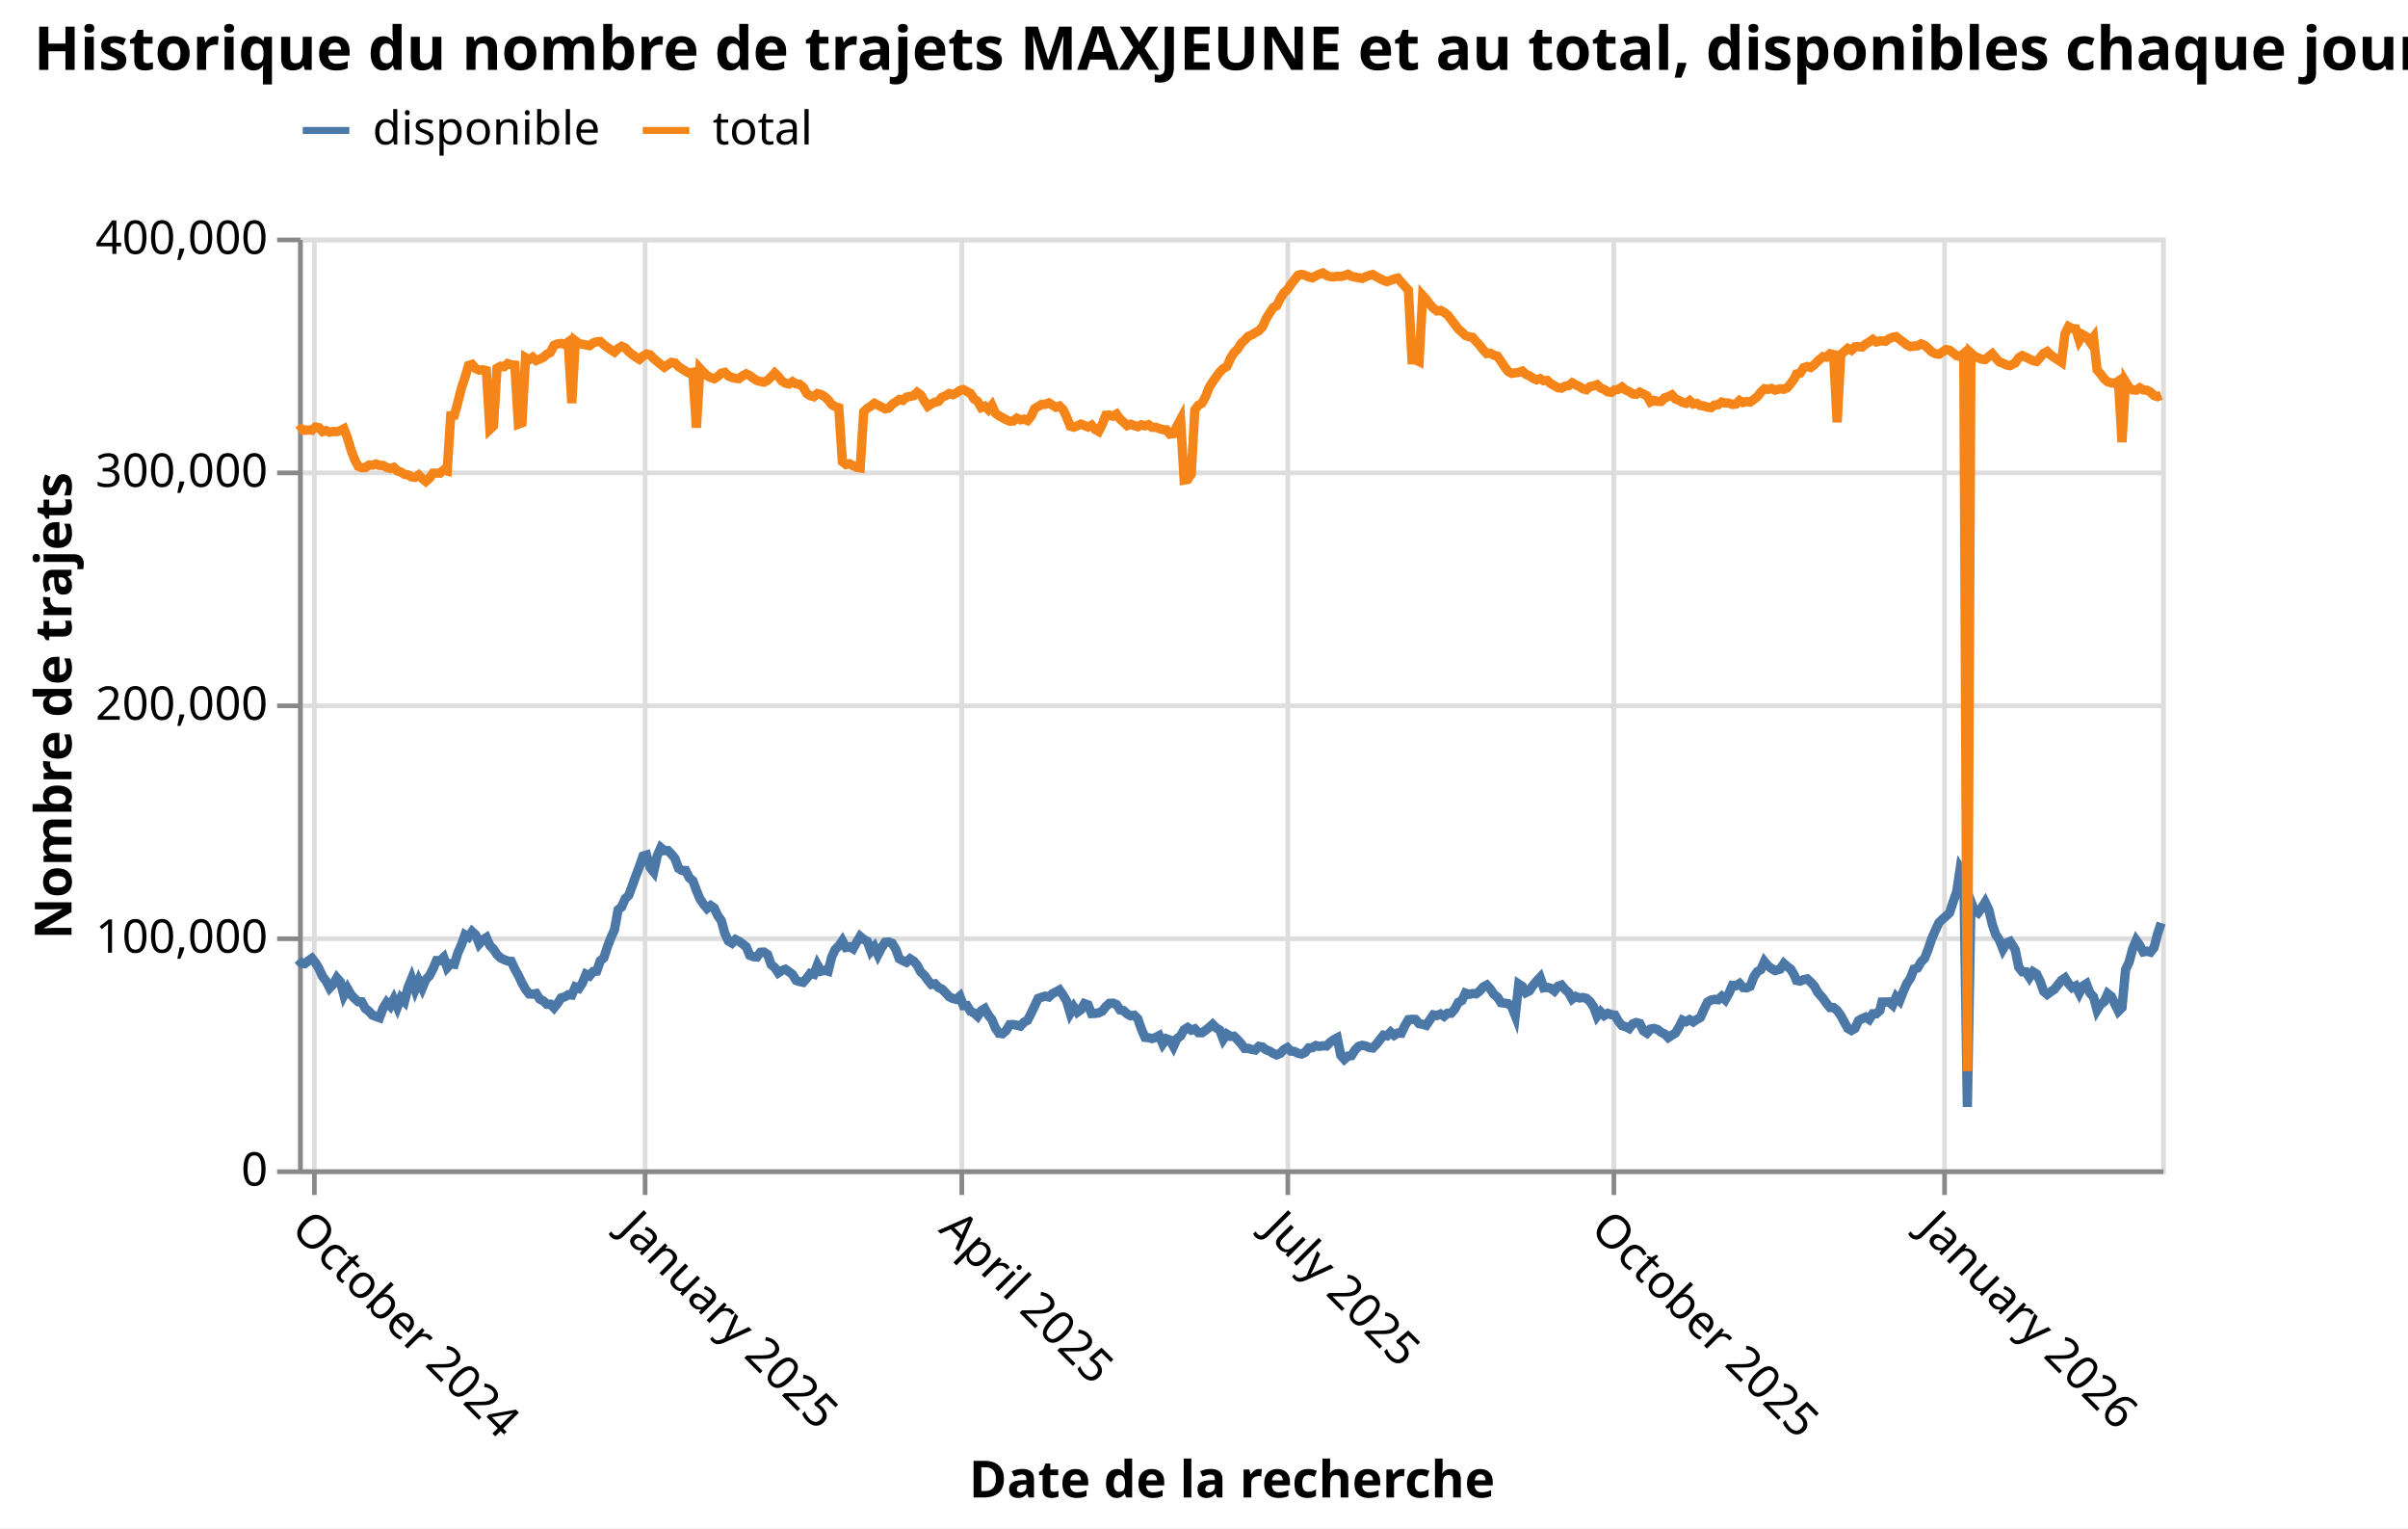
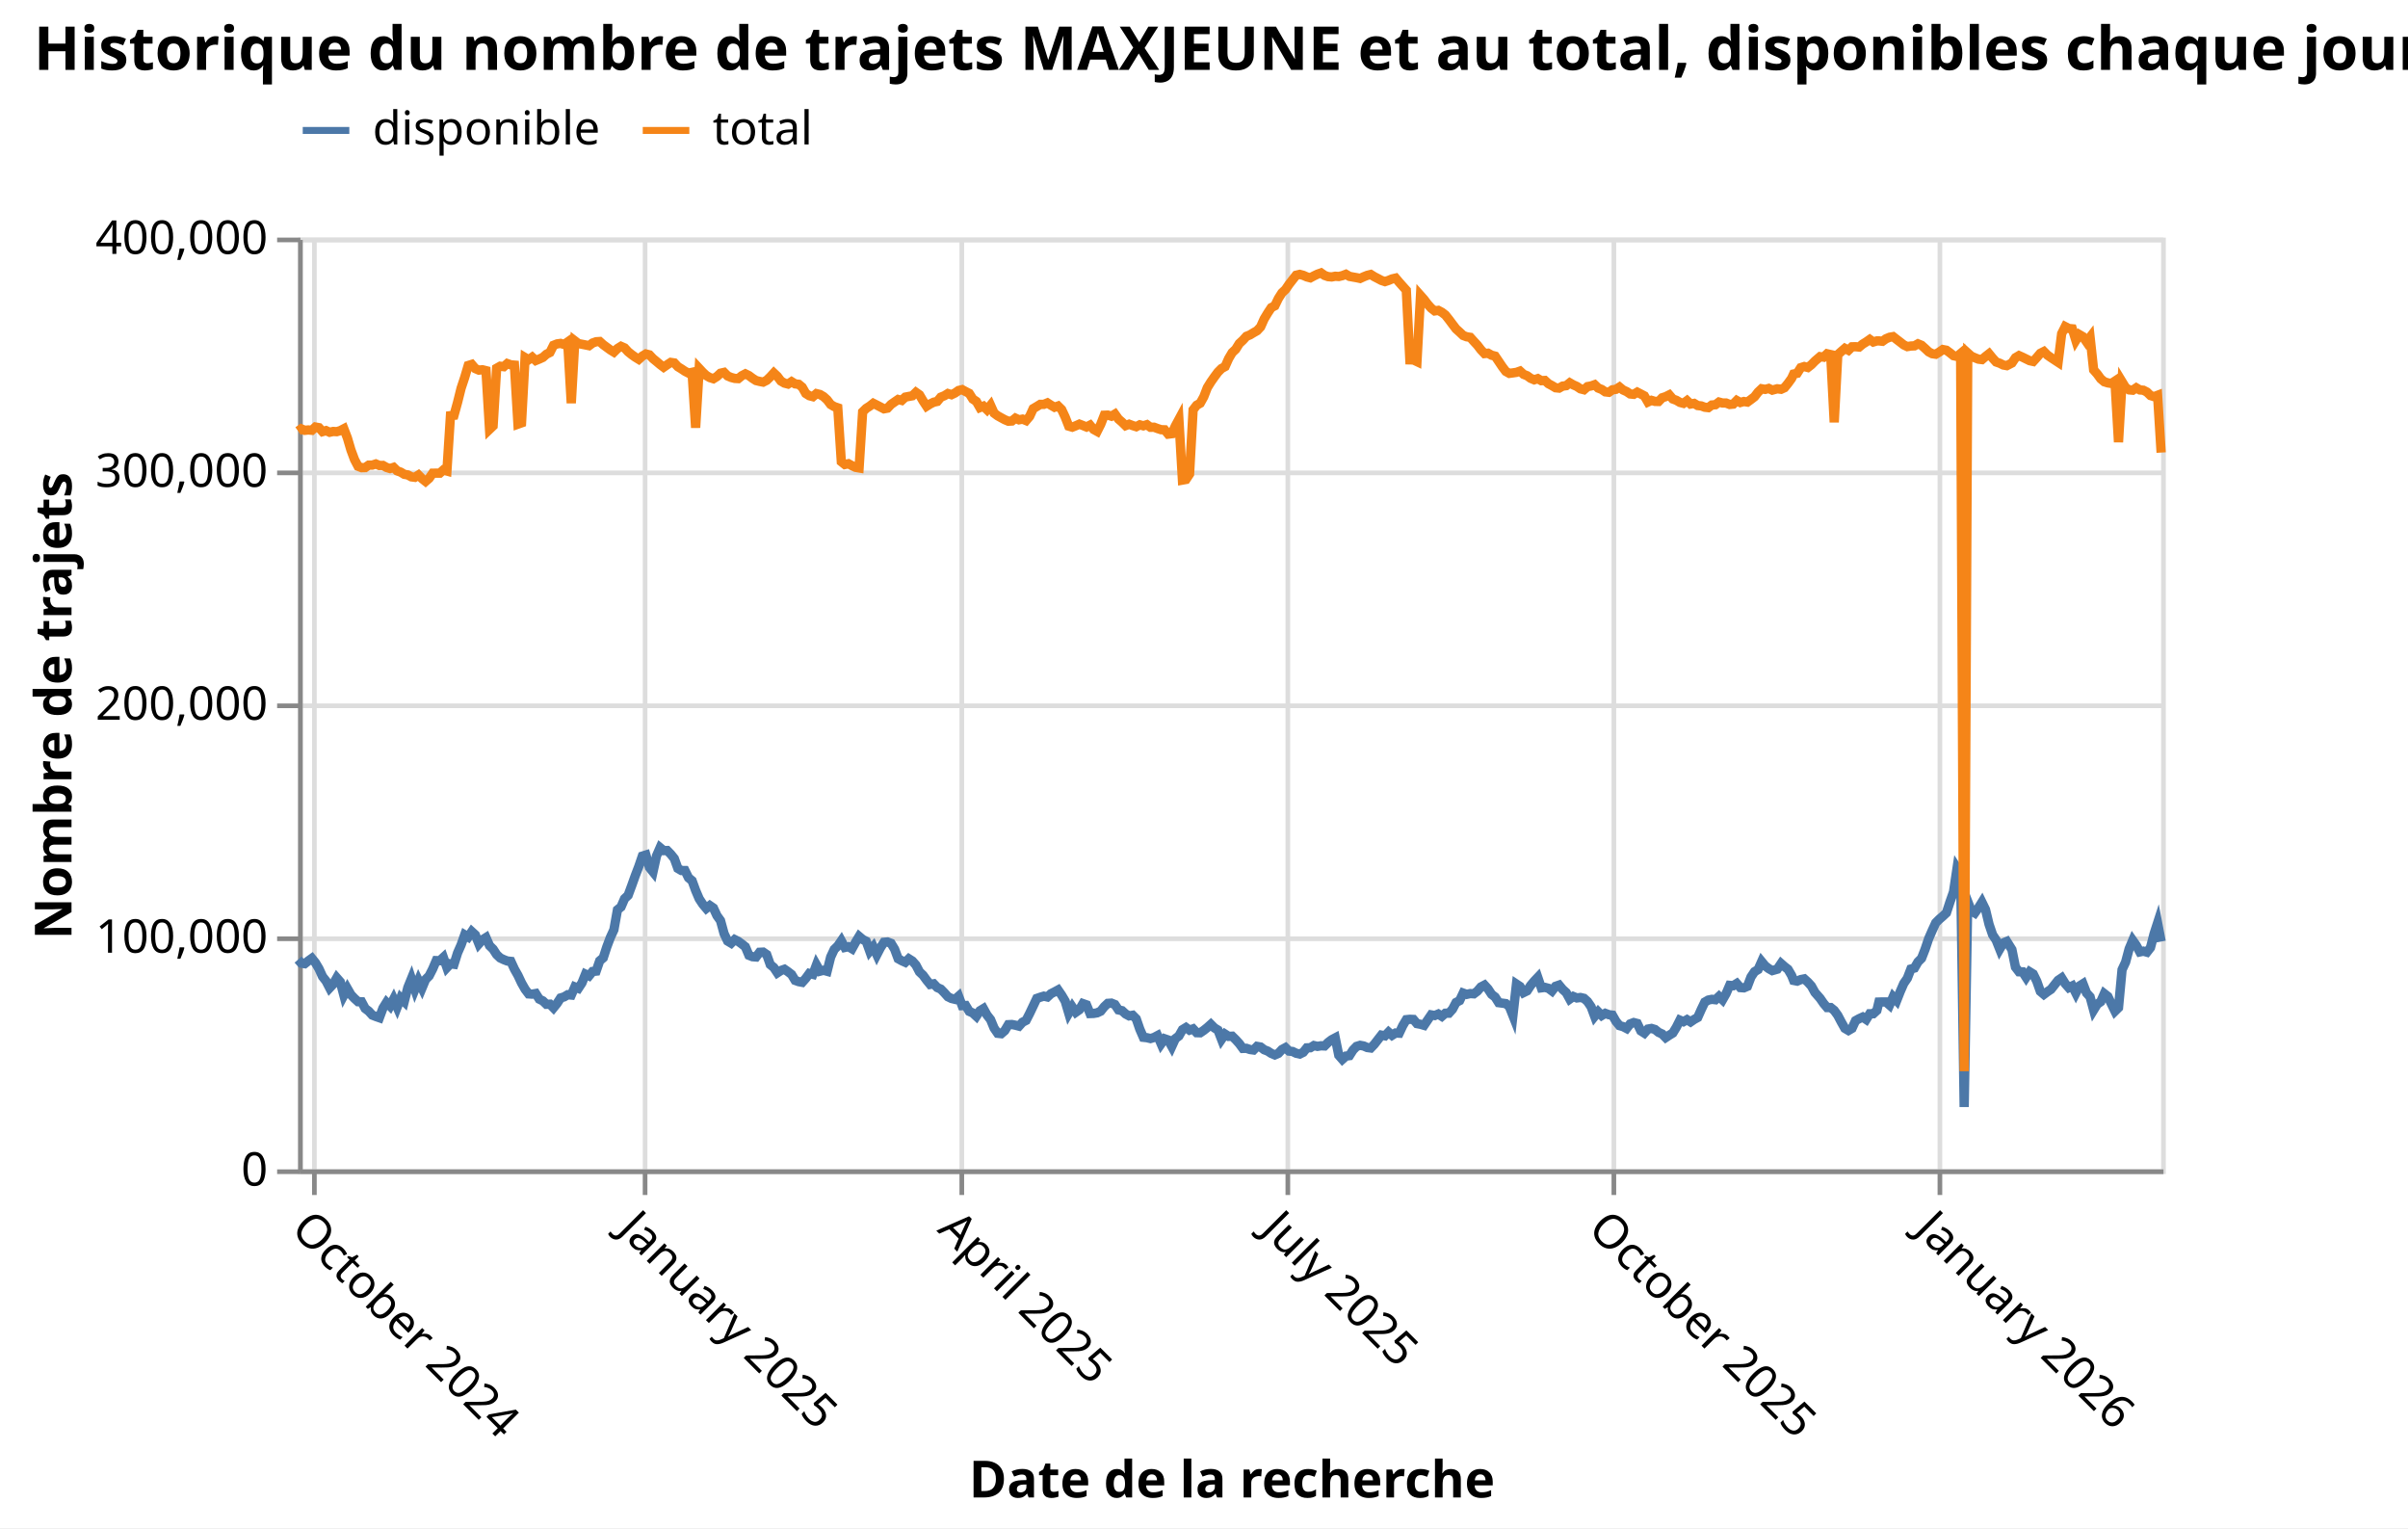
<svg xmlns="http://www.w3.org/2000/svg" version="1.1" class="marks" width="517" height="328" viewBox="0 0 517 328">
  <rect width="517" height="328" fill="white" />
  <g fill="none" stroke-miterlimit="10" transform="translate(64,51)">
    <g class="mark-group role-frame root" role="graphics-object" aria-roledescription="group mark container">
      <g transform="translate(0,0)">
        <path class="background" aria-hidden="true" d="M0.5,0.5h400v200h-400Z" stroke="#ddd" />
        <g>
          <g class="mark-group role-axis" aria-hidden="true">
            <g transform="translate(0.5,200.5)">
              <path class="background" aria-hidden="true" d="M0,0h0v0h0Z" pointer-events="none" />
              <g>
                <g class="mark-rule role-axis-grid" pointer-events="none">
                  <line transform="translate(3,-200)" x2="0" y2="200" stroke="#ddd" stroke-width="1" opacity="1" />
                  <line transform="translate(74,-200)" x2="0" y2="200" stroke="#ddd" stroke-width="1" opacity="1" />
                  <line transform="translate(142,-200)" x2="0" y2="200" stroke="#ddd" stroke-width="1" opacity="1" />
                  <line transform="translate(212,-200)" x2="0" y2="200" stroke="#ddd" stroke-width="1" opacity="1" />
                  <line transform="translate(282,-200)" x2="0" y2="200" stroke="#ddd" stroke-width="1" opacity="1" />
-                   <line transform="translate(353,-200)" x2="0" y2="200" stroke="#ddd" stroke-width="1" opacity="1" />
+                   <line transform="translate(352,-200)" x2="0" y2="200" stroke="#ddd" stroke-width="1" opacity="1" />
                </g>
              </g>
              <path class="foreground" aria-hidden="true" d="" pointer-events="none" display="none" />
            </g>
          </g>
          <g class="mark-group role-axis" aria-hidden="true">
            <g transform="translate(0.5,0.5)">
              <path class="background" aria-hidden="true" d="M0,0h0v0h0Z" pointer-events="none" />
              <g>
                <g class="mark-rule role-axis-grid" pointer-events="none">
                  <line transform="translate(0,200)" x2="400" y2="0" stroke="#ddd" stroke-width="1" opacity="1" />
                  <line transform="translate(0,150)" x2="400" y2="0" stroke="#ddd" stroke-width="1" opacity="1" />
                  <line transform="translate(0,100)" x2="400" y2="0" stroke="#ddd" stroke-width="1" opacity="1" />
                  <line transform="translate(0,50)" x2="400" y2="0" stroke="#ddd" stroke-width="1" opacity="1" />
                  <line transform="translate(0,0)" x2="400" y2="0" stroke="#ddd" stroke-width="1" opacity="1" />
                </g>
              </g>
              <path class="foreground" aria-hidden="true" d="" pointer-events="none" display="none" />
            </g>
          </g>
          <g class="mark-group role-axis" role="graphics-symbol" aria-roledescription="axis" aria-label="X-axis titled 'Date de la recherche' for a time scale with values from September 2024 to March 2026">
            <g transform="translate(0.5,200.5)">
              <path class="background" aria-hidden="true" d="M0,0h0v0h0Z" pointer-events="none" />
              <g>
                <g class="mark-rule role-axis-tick" pointer-events="none">
                  <line transform="translate(3,0)" x2="0" y2="5" stroke="#888" stroke-width="1" opacity="1" />
                  <line transform="translate(74,0)" x2="0" y2="5" stroke="#888" stroke-width="1" opacity="1" />
                  <line transform="translate(142,0)" x2="0" y2="5" stroke="#888" stroke-width="1" opacity="1" />
                  <line transform="translate(212,0)" x2="0" y2="5" stroke="#888" stroke-width="1" opacity="1" />
                  <line transform="translate(282,0)" x2="0" y2="5" stroke="#888" stroke-width="1" opacity="1" />
-                   <line transform="translate(353,0)" x2="0" y2="5" stroke="#888" stroke-width="1" opacity="1" />
+                   <line transform="translate(352,0)" x2="0" y2="5" stroke="#888" stroke-width="1" opacity="1" />
                </g>
                <g class="mark-text role-axis-label" pointer-events="none">
-                   <text text-anchor="start" transform="translate(3.338607,7) rotate(45) translate(0,8)" font-family="sans-serif" font-size="10px" fill="#000" opacity="1">October 2024</text>
-                   <text text-anchor="start" transform="translate(73.66027,7) rotate(45) translate(0,8)" font-family="sans-serif" font-size="10px" fill="#000" opacity="1">January 2025</text>
-                   <text text-anchor="start" transform="translate(142.4532,7) rotate(45) translate(0,8)" font-family="sans-serif" font-size="10px" fill="#000" opacity="1">April 2025</text>
-                   <text text-anchor="start" transform="translate(212.0105,7) rotate(45) translate(0,8)" font-family="sans-serif" font-size="10px" fill="#000" opacity="1">July 2025</text>
-                   <text text-anchor="start" transform="translate(282.3321,7) rotate(45) translate(0,8)" font-family="sans-serif" font-size="10px" fill="#000" opacity="1">October 2025</text>
-                   <text text-anchor="start" transform="translate(352.6538,7) rotate(45) translate(0,8)" font-family="sans-serif" font-size="10px" fill="#000" opacity="1">January 2026</text>
+                   <text text-anchor="start" transform="translate(3.332238,7) rotate(45) translate(0,8)" font-family="sans-serif" font-size="10px" fill="#000" opacity="1">October 2024</text>
+                   <text text-anchor="start" transform="translate(73.51974,7) rotate(45) translate(0,8)" font-family="sans-serif" font-size="10px" fill="#000" opacity="1">January 2025</text>
+                   <text text-anchor="start" transform="translate(142.1814,7) rotate(45) translate(0,8)" font-family="sans-serif" font-size="10px" fill="#000" opacity="1">April 2025</text>
+                   <text text-anchor="start" transform="translate(211.606,7) rotate(45) translate(0,8)" font-family="sans-serif" font-size="10px" fill="#000" opacity="1">July 2025</text>
+                   <text text-anchor="start" transform="translate(281.7935,7) rotate(45) translate(0,8)" font-family="sans-serif" font-size="10px" fill="#000" opacity="1">October 2025</text>
+                   <text text-anchor="start" transform="translate(351.981,7) rotate(45) translate(0,8)" font-family="sans-serif" font-size="10px" fill="#000" opacity="1">January 2026</text>
                </g>
                <g class="mark-rule role-axis-domain" pointer-events="none">
                  <line transform="translate(0,0)" x2="400" y2="0" stroke="#888" stroke-width="1" opacity="1" />
                </g>
                <g class="mark-text role-axis-title" pointer-events="none">
                  <text text-anchor="middle" transform="translate(200,69.92215)" font-family="sans-serif" font-size="11px" font-weight="bold" fill="#000" opacity="1">Date de la recherche</text>
                </g>
              </g>
              <path class="foreground" aria-hidden="true" d="" pointer-events="none" display="none" />
            </g>
          </g>
          <g class="mark-group role-axis" role="graphics-symbol" aria-roledescription="axis" aria-label="Y-axis titled 'Nombre de trajets' for a linear scale with values from 0 to 400,000">
            <g transform="translate(0.5,0.5)">
              <path class="background" aria-hidden="true" d="M0,0h0v0h0Z" pointer-events="none" />
              <g>
                <g class="mark-rule role-axis-tick" pointer-events="none">
                  <line transform="translate(0,200)" x2="-5" y2="0" stroke="#888" stroke-width="1" opacity="1" />
                  <line transform="translate(0,150)" x2="-5" y2="0" stroke="#888" stroke-width="1" opacity="1" />
                  <line transform="translate(0,100)" x2="-5" y2="0" stroke="#888" stroke-width="1" opacity="1" />
                  <line transform="translate(0,50)" x2="-5" y2="0" stroke="#888" stroke-width="1" opacity="1" />
                  <line transform="translate(0,0)" x2="-5" y2="0" stroke="#888" stroke-width="1" opacity="1" />
                </g>
                <g class="mark-text role-axis-label" pointer-events="none">
                  <text text-anchor="end" transform="translate(-7,203)" font-family="sans-serif" font-size="10px" fill="#000" opacity="1">0</text>
                  <text text-anchor="end" transform="translate(-7,153)" font-family="sans-serif" font-size="10px" fill="#000" opacity="1">100,000</text>
                  <text text-anchor="end" transform="translate(-7,103)" font-family="sans-serif" font-size="10px" fill="#000" opacity="1">200,000</text>
                  <text text-anchor="end" transform="translate(-7,53)" font-family="sans-serif" font-size="10px" fill="#000" opacity="1">300,000</text>
                  <text text-anchor="end" transform="translate(-7,3)" font-family="sans-serif" font-size="10px" fill="#000" opacity="1">400,000</text>
                </g>
                <g class="mark-rule role-axis-domain" pointer-events="none">
                  <line transform="translate(0,200)" x2="0" y2="-200" stroke="#888" stroke-width="1" opacity="1" />
                </g>
                <g class="mark-text role-axis-title" pointer-events="none">
                  <text text-anchor="middle" transform="translate(-47.14746,100) rotate(-90) translate(0,-2)" font-family="sans-serif" font-size="11px" font-weight="bold" fill="#000" opacity="1">Nombre de trajets</text>
                </g>
              </g>
              <path class="foreground" aria-hidden="true" d="" pointer-events="none" display="none" />
            </g>
          </g>
          <g class="mark-group role-scope pathgroup" role="graphics-object" aria-roledescription="group mark container">
            <g transform="translate(0,0)">
              <path class="background" aria-hidden="true" d="M0,0h400v200h-400Z" />
              <g>
                <g class="mark-line role-mark marks" role="graphics-object" aria-roledescription="line mark container">
-                   <path aria-label="Date de la recherche: September 2024; Nombre de trajets: 90064; variable: disponible" role="graphics-symbol" aria-roledescription="line mark" d="M0,154.968L0.672,155.733L1.436,155.849L2.2,155.249L2.965,154.706L3.729,155.647L4.494,156.936L5.258,158.611L6.022,159.578L6.787,161.051L7.551,160.232L8.315,158.887L9.08,159.757L9.844,162.622L10.609,161.186L11.373,162.517L12.137,163.314L12.902,164.01L13.666,164.032L14.43,165.467L15.195,166.043L15.959,166.883L16.723,167.187L17.488,167.45L18.252,165.395L19.017,164.165L19.781,164.939L20.545,163.463L21.31,165.186L22.074,163.209L22.838,163.971L23.603,160.982L24.373,159.082L25.131,161.376L25.896,159.478L26.66,161.072L27.425,159.24L28.189,158.471L28.953,156.976L29.718,155.186L30.482,155.206L31.248,154.501L32.011,156.687L32.775,155.87L33.539,155.975L34.304,153.544L35.068,151.81L35.834,149.657L36.597,150.119L37.361,148.968L38.126,149.665L38.892,151.587L39.654,150.725L40.42,150.247L41.183,151.977L41.947,152.725L42.712,153.898L43.476,154.616L44.241,154.978L45.005,155.274L45.769,155.354L46.534,157.015L47.298,158.365L48.063,159.98L48.827,161.327L49.591,162.333L50.356,162.388L51.121,162.251L51.884,163.458L52.649,163.83L53.413,164.564L54.178,164.539L54.943,165.319L55.706,164.379L56.471,163.203L57.235,162.973L57.999,162.518L58.763,162.586L59.528,160.835L60.292,161.142L61.057,159.983L61.821,158.101L62.585,158.467L63.35,157.526L64.114,157.444L64.878,155.239L65.643,154.588L66.407,152.251L67.172,150.225L67.936,148.563L68.7,144.291L69.465,143.67L70.229,141.894L70.993,141.173L71.758,139.108L72.522,136.98L73.286,134.989L74.051,132.763L74.815,132.524L75.58,135.188L76.344,136.135L77.108,132.697L77.873,130.95L78.637,131.578L79.401,131.561L80.166,132.339L80.931,133.284L81.695,135.399L82.459,135.847L83.223,135.858L83.988,137.406L84.752,138.04L85.516,140.126L86.281,141.915L87.045,143.074L87.809,143.981L88.574,143.375L89.338,143.9L90.103,145.535L90.867,146.599L91.631,149.389L92.396,150.987L93.16,151.445L93.924,150.679L94.689,151.062L95.453,151.618L96.217,152.229L96.982,154.046L97.746,154.351L98.51,154.412L99.275,153.406L100.039,153.367L100.804,153.888L101.568,156.04L102.332,156.669L103.097,157.81L103.861,157.313L104.626,157.047L105.39,157.575L106.154,158.166L106.919,159.431L107.683,159.706L108.447,159.848L109.212,158.995L109.976,157.945L110.74,158.136L111.505,156.106L112.269,157.462L113.034,157.265L113.798,157.476L114.562,154.421L115.327,152.787L116.091,152.041L116.855,150.938L117.62,152.365L118.384,152.195L119.148,152.643L119.913,151.262L120.677,150.001L121.441,150.645L122.206,151.037L122.97,153.158L123.735,152.225L124.499,153.922L125.263,152.442L126.028,151.259L126.792,151.191L127.556,151.477L128.321,152.743L129.085,154.781L129.849,155.208L130.614,155.551L131.378,154.8L132.143,155.283L132.907,156.148L133.671,157.605L134.436,158.325L135.2,159.373L135.964,160.304L136.729,160.171L137.493,160.969L138.257,161.308L139.022,162.091L139.786,162.944L140.551,163.317L141.315,163.501L142.079,162.836L142.844,164.858L143.608,164.829L144.372,166.086L145.137,166.43L145.901,167.135L146.665,165.96L147.43,165.495L148.194,166.877L148.959,167.849L149.723,169.688L150.487,170.789L151.252,170.875L152.016,170.221L152.78,168.943L153.545,168.904L154.309,169.053L155.074,169.255L155.838,168.412L156.602,168.02L157.367,166.532L158.131,164.924L158.895,163.313L159.66,163.048L160.424,162.82L161.188,162.997L161.953,162.291L162.717,161.905L163.482,161.49L164.246,162.601L165.01,163.887L165.775,166.459L166.539,165.131L167.303,166.265L168.068,165.732L168.832,164.419L169.596,164.685L170.361,166.554L171.125,166.527L171.89,166.396L172.654,166.035L173.418,165.078L174.183,164.366L174.947,164.313L175.711,164.62L176.476,165.77L177.24,165.935L178.004,166.64L178.769,167.049L179.533,166.921L180.298,167.69L181.062,169.905L181.826,171.652L182.591,171.735L183.355,171.918L184.119,171.688L184.884,171.282L185.648,173.049L186.413,171.97L187.177,172.23L187.941,173.612L188.706,171.945L189.47,171.366L190.234,170.02L190.999,169.554L191.763,170.116L192.528,169.844L193.292,170.659L194.056,170.679L194.821,170.16L195.585,169.553L196.349,168.868L197.114,169.634L197.878,170.104L198.643,172.084L199.407,170.968L200.172,171.455L200.936,171.414L201.7,172.162L202.464,173L203.229,174.038L203.993,174.015L204.757,174.271L205.522,174.377L206.286,173.602L207.05,173.737L207.815,174.319L208.579,174.612L209.344,175.106L210.108,175.429L210.872,175.097L211.637,174.282L212.401,173.871L213.165,174.614L213.93,174.699L214.694,175.073L215.459,175.245L216.223,174.872L216.987,173.92L217.752,173.889L218.516,173.422L219.28,173.601L220.045,173.471L220.809,173.506L221.573,172.75L222.338,172.175L223.102,171.774L223.866,175.505L224.631,176.378L225.395,175.686L226.159,175.588L226.924,174.388L227.688,173.605L228.453,173.373L229.217,173.515L229.981,173.844L230.746,173.947L231.51,173.151L232.275,172.167L233.039,171.187L233.803,171.332L234.568,170.541L235.332,171.215L236.096,170.732L236.861,170.771L237.625,169.151L238.389,167.868L239.154,167.786L239.918,167.82L240.682,168.715L241.447,168.859L242.211,169.08L242.976,167.953L243.74,166.84L244.505,166.977L245.27,166.657L246.033,167.146L246.797,166.484L247.562,166.475L248.326,165.623L249.091,164.178L249.855,163.778L250.619,162.162L251.384,162.437L252.148,162.265L252.912,162.317L253.677,161.742L254.441,160.848L255.214,160.444L255.97,161.271L256.734,162.424L257.499,163.016L258.263,164.217L259.027,164.319L259.792,164.418L260.556,165.054L261.32,166.983L262.085,160.232L262.849,160.738L263.613,162.052L264.378,161.678L265.142,160.509L265.907,159.6L266.671,158.795L267.435,161.033L268.2,160.935L268.964,161.135L269.728,161.704L270.493,160.708L271.257,160.444L272.022,161.365L272.786,162.053L273.55,163.443L274.315,162.892L275.079,163.207L275.843,163.107L276.608,163.285L277.372,163.972L278.136,165.093L278.901,167.142L279.665,166.188L280.43,166.971L281.194,166.514L281.958,166.797L282.723,166.898L283.487,168.219L284.251,169.148L285.016,169.359L285.78,169.754L286.544,168.774L287.309,168.487L288.073,168.685L288.838,170.267L289.602,170.754L290.366,169.882L291.131,169.748L291.895,169.979L292.659,170.59L293.424,170.941L294.188,171.71L294.952,171.203L295.717,170.738L296.481,169.486L297.246,167.974L298.01,168.298L298.774,167.867L299.539,168.346L300.303,167.821L301.067,167.402L301.832,165.689L302.597,164.094L303.361,163.656L304.125,163.5L304.889,163.587L305.654,162.873L306.418,163.597L307.183,162.261L307.947,160.504L308.711,160.572L309.475,160.1L310.24,160.98L311.004,161.035L311.769,160.705L312.533,158.704L313.297,157.564L314.062,157.112L314.826,155.393L315.59,156.323L316.355,156.904L317.119,157.334L318.191,157.028L319.003,155.821L319.742,156.472L320.504,157.061L321.267,158.366L321.705,159.443L322.47,159.592L323.234,159.266L323.998,159.113L324.763,159.8L325.527,160.641L326.291,162.019L327.402,163.283L328.147,164.362L328.912,165.269L329.677,165.269L330.44,165.882L331.206,166.94L331.969,168.382L332.734,169.732L333.498,170.182L334.262,169.737L335.027,168.081L335.793,167.658L336.559,167.31L337.321,167.822L338.085,166.598L338.849,166.586L339.613,165.885L340.05,164.085L340.814,164.059L341.579,164.067L342.343,164.733L343.108,162.967L343.872,163.781L344.636,161.834L345.401,160.089L346.165,158.98L346.929,156.998L347.694,156.787L348.458,155.466L349.222,154.703L349.987,152.749L350.751,150.484L351.516,148.73L352.28,147.071L353.044,146.313L353.809,145.653L354.573,144.94L355.337,142.597L356.102,140.436L356.866,135.323L357.63,136.51L358.395,186.612L359.159,142.499L359.924,144.484L360.688,144.958L361.452,143.886L362.217,142.659L362.981,144.224L363.745,147.405L364.51,149.643L365.274,150.798L366.039,152.713L366.803,151.395L367.567,151.076L368.661,152.824L369.425,156.59L370.189,157.584L370.953,157.599L371.718,158.775L372.482,157.593L373.247,158.066L374.012,159.612L374.778,161.791L375.54,162.439L376.304,161.866L377.069,161.353L378.598,159.422L379.363,158.908L380.127,160.134L380.891,160.994L381.656,160.624L382.421,162.154L383.185,160.64L383.95,160.16L384.713,162.131L385.478,162.968L386.243,165.794L387.007,164.55L387.77,164.01L388.534,162.283L389.302,162.883L390.064,164.48L390.828,166.041L391.592,165.287L392.356,157.145L393.12,155.509L393.886,152.648L394.65,150.842L395.414,151.924L396.178,153.325L396.942,153.163L397.706,153.38L398.471,152.399L399.238,149.456L400,147.11" stroke="#4c78a8" stroke-width="2" />
+                   <path aria-label="Date de la recherche: September 2024; Nombre de trajets: 90064; variable: disponible" role="graphics-symbol" aria-roledescription="line mark" d="M0,154.968L0.67,155.733L1.433,155.849L2.196,155.249L2.959,154.706L3.722,155.647L4.486,156.936L5.248,158.611L6.011,159.578L6.774,161.051L7.537,160.232L8.3,158.887L9.062,159.757L9.825,162.622L10.588,161.186L11.351,162.517L12.114,163.314L12.877,164.01L13.64,164.032L14.403,165.467L15.166,166.043L15.929,166.883L16.692,167.187L17.454,167.45L18.217,165.395L18.98,164.165L19.743,164.939L20.506,163.463L21.269,165.186L22.032,163.209L22.795,163.971L23.558,160.982L24.326,159.082L25.083,161.376L25.847,159.478L26.609,161.072L27.372,159.24L28.136,158.471L28.898,156.976L29.661,155.186L30.424,155.206L31.188,154.501L31.95,156.687L32.713,155.87L33.475,155.975L34.239,153.544L35.001,151.81L35.766,149.657L36.527,150.119L37.29,148.968L38.053,149.665L38.818,151.587L39.579,150.725L40.342,150.247L41.104,151.977L41.867,152.725L42.63,153.898L43.393,154.616L44.156,154.978L44.919,155.274L45.682,155.354L46.445,157.015L47.208,158.365L47.971,159.98L48.734,161.327L49.497,162.333L50.26,162.388L51.023,162.251L51.785,163.458L52.549,163.83L53.311,164.564L54.074,164.539L54.838,165.319L55.6,164.379L56.363,163.203L57.126,162.973L57.888,162.518L58.651,162.586L59.414,160.835L60.177,161.142L60.94,159.983L61.703,158.101L62.466,158.467L63.229,157.526L63.992,157.444L64.755,155.239L65.518,154.588L66.28,152.251L67.043,150.225L67.806,148.563L68.569,144.291L69.332,143.67L70.095,141.894L70.858,141.173L71.621,139.108L72.384,136.98L73.147,134.989L73.91,132.763L74.672,132.524L75.435,135.188L76.198,136.135L76.961,132.697L77.724,130.95L78.487,131.578L79.25,131.561L80.013,132.339L80.776,133.284L81.539,135.399L82.302,135.847L83.064,135.858L83.827,137.406L84.59,138.04L85.353,140.126L86.116,141.915L86.879,143.074L87.642,143.981L88.405,143.375L89.168,143.9L89.931,145.535L90.693,146.599L91.456,149.389L92.219,150.987L92.982,151.445L93.745,150.679L94.508,151.062L95.271,151.618L96.034,152.229L96.797,154.046L97.56,154.351L98.323,154.412L99.086,153.406L99.848,153.367L100.611,153.888L101.374,156.04L102.137,156.669L102.9,157.81L103.663,157.313L104.426,157.047L105.189,157.575L105.952,158.166L106.715,159.431L107.477,159.706L108.24,159.848L109.003,158.995L109.766,157.945L110.529,158.136L111.292,156.106L112.055,157.462L112.818,157.265L113.581,157.476L114.344,154.421L115.107,152.787L115.869,152.041L116.632,150.938L117.395,152.365L118.158,152.195L118.921,152.643L119.684,151.262L120.447,150.001L121.21,150.645L121.973,151.037L122.736,153.158L123.499,152.225L124.261,153.922L125.024,152.442L125.787,151.259L126.55,151.191L127.313,151.477L128.076,152.743L128.839,154.781L129.602,155.208L130.365,155.551L131.128,154.8L131.89,155.283L132.653,156.148L133.416,157.605L134.179,158.325L134.942,159.373L135.705,160.304L136.468,160.171L137.231,160.969L137.994,161.308L138.757,162.091L139.52,162.944L140.282,163.317L141.045,163.501L141.808,162.836L142.571,164.858L143.334,164.829L144.097,166.086L144.86,166.43L145.623,167.135L146.386,165.96L147.149,165.495L147.912,166.877L148.675,167.849L149.437,169.688L150.2,170.789L150.963,170.875L151.726,170.221L152.489,168.943L153.252,168.904L154.015,169.053L154.778,169.255L155.541,168.412L156.304,168.02L157.066,166.532L157.829,164.924L158.592,163.313L159.355,163.048L160.118,162.82L160.881,162.997L161.644,162.291L162.407,161.905L163.17,161.49L163.933,162.601L164.696,163.887L165.458,166.459L166.221,165.131L166.984,166.265L167.747,165.732L168.51,164.419L169.273,164.685L170.036,166.554L170.799,166.527L171.562,166.396L172.325,166.035L173.087,165.078L173.85,164.366L174.613,164.313L175.376,164.62L176.139,165.77L176.902,165.935L177.665,166.64L178.428,167.049L179.191,166.921L179.954,167.69L180.717,169.905L181.479,171.652L182.242,171.735L183.005,171.918L183.768,171.688L184.531,171.282L185.294,173.049L186.057,171.97L186.82,172.23L187.583,173.612L188.346,171.945L189.109,171.366L189.871,170.02L190.634,169.554L191.397,170.116L192.16,169.844L192.923,170.659L193.686,170.679L194.449,170.16L195.212,169.553L195.975,168.868L196.738,169.634L197.501,170.104L198.264,172.084L199.027,170.968L199.79,171.455L200.553,171.414L201.315,172.162L202.078,173L202.841,174.038L203.604,174.015L204.367,174.271L205.13,174.377L205.892,173.602L206.655,173.737L207.418,174.319L208.181,174.612L208.944,175.106L209.707,175.429L210.47,175.097L211.233,174.282L211.996,173.871L212.759,174.614L213.522,174.699L214.285,175.073L215.047,175.245L215.81,174.872L216.573,173.92L217.336,173.889L218.099,173.422L218.862,173.601L219.625,173.471L220.388,173.506L221.151,172.75L221.914,172.175L222.677,171.774L223.439,175.505L224.202,176.378L224.965,175.686L225.728,175.588L226.491,174.388L227.254,173.605L228.017,173.373L228.78,173.515L229.543,173.844L230.306,173.947L231.068,173.151L231.831,172.167L232.594,171.187L233.357,171.332L234.12,170.541L234.883,171.215L235.646,170.732L236.409,170.771L237.172,169.151L237.935,167.868L238.698,167.786L239.461,167.82L240.223,168.715L240.986,168.859L241.749,169.08L242.512,167.953L243.275,166.84L244.038,166.977L244.802,166.657L245.564,167.146L246.327,166.484L247.09,166.475L247.852,165.623L248.615,164.178L249.378,163.778L250.141,162.162L250.904,162.437L251.667,162.265L252.43,162.317L253.193,161.742L253.956,160.848L254.727,160.444L255.482,161.271L256.244,162.424L257.007,163.016L257.77,164.217L258.533,164.319L259.296,164.418L260.059,165.054L260.822,166.983L261.585,160.232L262.348,160.738L263.111,162.052L263.874,161.678L264.636,160.509L265.399,159.6L266.162,158.795L266.925,161.033L267.688,160.935L268.451,161.135L269.214,161.704L269.977,160.708L270.74,160.444L271.503,161.365L272.266,162.053L273.029,163.443L273.791,162.892L274.554,163.207L275.317,163.107L276.08,163.285L276.843,163.972L277.606,165.093L278.369,167.142L279.132,166.188L279.895,166.971L280.658,166.514L281.42,166.797L282.183,166.898L282.946,168.219L283.709,169.148L284.472,169.359L285.235,169.754L285.998,168.774L286.761,168.487L287.524,168.685L288.287,170.267L289.05,170.754L289.812,169.882L290.575,169.748L291.338,169.979L292.101,170.59L292.864,170.941L293.627,171.71L294.39,171.203L295.153,170.738L295.916,169.486L296.679,167.974L297.442,168.298L298.204,167.867L298.967,168.346L299.73,167.821L300.493,167.402L301.256,165.689L302.02,164.094L302.782,163.656L303.545,163.5L304.308,163.587L305.07,162.873L305.833,163.597L306.597,162.261L307.359,160.504L308.122,160.572L308.885,160.1L309.648,160.98L310.411,161.035L311.174,160.705L311.937,158.704L312.7,157.564L313.462,157.112L314.225,155.393L314.988,156.323L315.752,156.904L316.514,157.334L317.584,157.028L318.395,155.821L319.132,156.472L319.892,157.061L320.655,158.366L321.092,159.443L321.854,159.592L322.617,159.266L323.38,159.113L324.143,159.8L324.906,160.641L325.669,162.019L326.777,163.283L327.521,164.362L328.285,165.269L329.048,165.269L329.81,165.882L330.574,166.94L331.336,168.382L332.099,169.732L332.862,170.182L333.624,169.737L334.388,168.081L335.152,167.658L335.917,167.31L336.677,167.822L337.44,166.598L338.202,166.586L338.965,165.885L339.401,164.085L340.164,164.059L340.927,164.067L341.69,164.733L342.453,162.967L343.216,163.781L343.979,161.834L344.742,160.089L345.505,158.98L346.268,156.998L347.03,156.787L347.793,155.466L348.556,154.703L349.319,152.749L350.082,150.484L350.845,148.73L351.608,147.071L352.371,146.313L353.134,145.653L353.897,144.94L354.66,142.597L355.422,140.436L356.185,135.323L356.948,136.51L357.711,186.612L358.474,142.499L359.237,144.484L360,144.958L360.763,143.886L361.526,142.659L362.289,144.224L363.052,147.405L363.814,149.643L364.577,150.798L365.34,152.713L366.103,151.395L366.866,151.076L367.958,152.824L368.72,156.59L369.482,157.584L370.245,157.599L371.008,158.775L371.772,157.593L372.535,158.066L373.298,159.612L374.063,161.791L374.824,162.439L375.586,161.866L376.35,161.353L377.876,159.422L378.639,158.908L379.402,160.134L380.164,160.994L380.927,160.624L381.691,162.154L382.454,160.64L383.217,160.16L383.979,162.131L384.742,162.968L385.506,165.794L386.269,164.55L387.03,164.01L387.793,162.283L388.559,162.883L389.32,164.48L390.082,166.041L390.845,165.287L391.607,157.145L392.37,155.509L393.135,152.648L393.897,150.842L394.66,151.924L395.423,153.325L396.185,153.163L396.948,153.38L397.711,152.399L398.477,149.456L399.237,147.11L400,151.1" stroke="#4c78a8" stroke-width="2" />
                </g>
              </g>
              <path class="foreground" aria-hidden="true" d="" display="none" />
            </g>
            <g transform="translate(0,0)">
              <path class="background" aria-hidden="true" d="M0,0h400v200h-400Z" />
              <g>
                <g class="mark-line role-mark marks" role="graphics-object" aria-roledescription="line mark container">
-                   <path aria-label="Date de la recherche: September 2024; Nombre de trajets: 316947; variable: total" role="graphics-symbol" aria-roledescription="line mark" d="M0,41.527L0.672,41.049L1.436,41.365L2.2,41.288L2.965,41.358L3.729,40.661L4.494,40.8L5.258,41.647L6.022,41.43L6.787,41.781L7.551,41.611L8.315,41.656L9.08,41.43L9.844,41.03L10.609,43.01L11.373,45.596L12.137,47.643L12.902,49.087L13.666,49.384L14.43,49.365L15.195,48.839L15.959,48.832L16.723,48.585L17.488,48.91L18.252,48.899L19.017,49.331L19.781,49.564L20.545,49.321L21.31,50.066L22.074,50.34L22.838,50.805L23.603,50.942L24.373,51.354L25.131,51.45L25.896,50.957L26.66,51.726L27.425,52.334L28.189,51.669L28.953,50.57L29.718,50.564L30.482,50.562L31.248,49.876L32.011,50.093L32.775,38.228L33.539,38.143L34.304,35.371L35.068,32.326L35.834,30.021L36.597,27.456L37.361,27.215L38.126,28.117L38.892,28.444L39.654,28.367L40.42,28.557L41.183,41.151L41.947,40.42L42.712,28.041L43.476,27.611L44.241,27.705L45.005,27.039L45.769,27.306L46.534,27.371L47.298,40.039L48.063,39.766L48.827,25.754L49.591,26.212L50.356,25.675L51.121,26.382L51.884,26.069L52.649,25.719L53.413,25.039L54.178,24.65L54.943,23.12L55.706,22.817L56.471,22.71L57.235,22.94L57.999,22.407L58.763,35.535L59.528,22.16L60.292,22.744L61.057,22.89L61.821,23.04L62.585,23.195L63.35,22.626L64.114,22.355L64.878,22.304L65.643,22.991L66.407,23.55L67.172,24.107L67.936,24.576L68.7,23.818L69.465,23.341L70.229,23.676L70.993,24.5L71.758,25.115L72.522,25.657L73.286,26.126L74.051,25.436L74.815,24.98L75.58,25.17L76.344,25.974L77.108,26.597L77.873,27.242L78.637,27.815L79.401,27.286L80.166,26.791L80.931,26.904L81.695,27.712L82.459,28.178L83.223,28.689L83.988,29.084L84.752,28.919L85.516,40.807L86.281,28.083L87.045,28.901L87.809,29.61L88.574,30.048L89.338,30.29L90.103,29.815L90.867,29.11L91.631,28.935L92.396,29.696L93.16,30.018L93.924,30.221L94.689,30.265L95.453,29.649L96.217,29.249L96.982,29.627L97.746,30.194L98.51,30.682L99.275,30.869L100.039,31.018L100.804,30.63L101.568,29.898L102.332,29.063L103.097,29.787L103.861,30.791L104.626,31.233L105.39,31.43L106.154,30.925L106.919,31.398L107.683,31.486L108.447,32.116L109.212,33.46L109.976,33.938L110.74,34.14L111.505,33.49L112.269,33.675L113.034,34.13L113.798,34.822L114.562,35.822L115.327,36.272L116.091,36.531L116.855,48.092L117.62,48.7L118.384,48.537L119.148,48.953L119.913,49.309L120.677,49.441L121.441,37.403L122.206,36.658L122.97,36.172L123.735,35.573L124.499,35.953L125.263,36.352L126.028,36.749L126.792,36.606L127.556,35.803L128.321,35.27L129.085,34.746L129.849,34.945L130.614,34.238L131.378,34.09L132.143,33.953L132.907,33.214L133.671,33.749L134.436,35.042L135.2,36.193L135.964,35.709L136.729,35.329L137.493,35.163L138.257,34.246L139.022,33.944L139.786,33.472L140.551,33.717L141.315,33.352L142.079,32.816L142.844,32.633L143.608,33.048L144.372,33.438L145.137,34.651L145.901,35.16L146.665,36.488L147.43,36.186L148.194,36.929L148.959,35.987L149.723,37.685L150.487,38.249L151.252,38.674L152.016,39.089L152.78,39.408L153.545,39.365L154.309,38.758L155.074,39.11L155.838,38.964L156.602,39.274L157.367,38.372L158.131,36.711L158.895,36.258L159.66,35.788L160.424,35.793L161.188,35.479L161.953,35.973L162.717,36.414L163.482,36.152L164.246,36.902L165.01,38.521L165.775,40.467L166.539,40.691L167.303,40.384L168.068,40.043L168.832,40.336L169.596,40.649L170.361,40.256L171.125,41.172L171.89,41.592L172.654,40.08L173.418,38.132L174.183,38.1L174.947,38.331L175.711,37.88L176.476,38.948L177.24,39.611L178.004,40.357L178.769,40.06L179.533,40.349L180.298,40.586L181.062,40.189L181.826,40.399L182.591,40.158L183.355,40.715L184.119,40.699L184.884,40.983L185.648,41.231L186.413,41.256L187.177,42.185L187.941,42.09L188.706,40.438L189.47,39.02L190.234,52.049L190.999,51.912L191.763,50.752L192.528,36.969L193.292,35.983L194.056,35.548L194.821,34.173L195.585,32.211L196.349,30.981L197.114,29.89L197.878,28.866L198.643,28.1L199.407,27.683L200.172,25.971L200.936,24.683L201.7,23.962L202.464,22.735L203.229,22.033L203.993,21.19L204.757,20.884L205.522,20.419L206.286,19.985L207.05,19.168L207.815,17.456L208.579,16.19L209.344,15.035L210.108,14.634L210.872,13.064L211.637,11.864L212.401,11.148L213.165,10.03L213.93,9.048L214.694,8.079L215.459,7.898L216.223,8.097L216.987,8.432L217.752,8.631L218.516,8.218L219.28,7.851L220.045,7.582L220.809,8.117L221.573,8.381L222.338,8.445L223.102,8.299L223.866,8.35L224.631,8.168L225.395,7.874L226.159,8.324L226.924,8.467L227.688,8.599L228.453,8.763L229.217,8.411L229.981,8.105L230.746,7.916L231.51,8.394L232.275,8.785L233.039,9.192L233.803,9.444L234.568,9.189L235.332,8.868L236.096,8.691L236.861,9.589L237.625,10.45L238.389,11.298L239.154,26.241L239.918,26.255L240.682,26.615L241.447,12.424L242.211,13.281L242.976,14.295L243.74,15.142L244.505,15.736L245.27,15.622L246.033,16.027L246.797,16.613L247.562,17.571L248.326,18.592L249.091,19.595L249.855,20.28L250.619,21.004L251.384,21.29L252.148,21.409L252.912,22.259L253.677,23.083L254.441,24.075L255.214,24.892L255.97,24.815L256.734,25.244L257.499,25.441L258.263,26.561L259.027,27.699L259.792,28.712L260.556,29.141L261.32,29.038L262.085,28.923L262.849,28.652L263.613,29.351L264.378,29.653L265.142,30.2L265.907,30.52L266.671,30.271L267.435,30.71L268.2,30.667L268.964,31.361L269.728,31.769L270.493,32.228L271.257,32.306L272.022,31.876L272.786,31.782L273.55,31.17L274.315,31.611L275.079,31.946L275.843,32.459L276.608,32.654L277.372,31.981L278.136,31.844L278.901,31.574L279.665,32.295L280.43,32.595L281.194,33.111L281.958,33.202L282.723,32.672L283.487,32.566L284.251,32.081L285.016,32.709L285.78,33.048L286.544,33.56L287.309,33.638L288.073,33.176L288.838,33.573L289.602,33.975L290.366,35.29L291.131,34.936L291.895,35.158L292.659,35.173L293.424,34.383L294.188,34.136L294.952,33.757L295.717,34.643L296.481,34.921L297.246,35.372L298.01,35.572L298.774,35.004L299.539,35.725L300.303,35.591L301.067,36.046L301.832,36.129L302.597,36.411L303.361,36.495L304.125,35.929L304.889,35.871L305.654,35.301L306.418,35.509L307.183,35.509L307.947,35.814L308.711,35.738L309.475,34.966L310.24,35.394L311.004,35.18L311.769,35.303L312.533,34.746L313.297,34.16L314.062,33.165L314.826,32.445L315.59,32.579L316.355,32.374L317.119,32.739L318.191,32.449L319.003,32.556L319.742,32.219L320.504,31.284L321.267,30.231L321.705,29.282L322.47,29.126L323.234,27.921L323.998,27.676L324.763,27.879L325.527,27.284L326.291,26.502L327.402,25.553L328.147,25.661L328.912,24.935L329.677,25.109L330.44,39.657L331.206,25.119L331.969,24.443L332.734,23.78L333.498,24.181L334.262,23.443L335.027,23.422L335.793,23.494L336.559,22.861L337.321,22.395L338.085,21.859L338.849,22.405L339.613,22.175L340.05,22.17L340.814,22.253L341.579,21.71L342.343,21.394L343.108,21.258L343.872,21.857L344.636,22.439L345.401,23.033L346.165,23.395L346.929,23.27L347.694,23.237L348.458,22.803L349.222,23.117L349.987,23.798L350.751,24.517L351.516,24.92L352.28,25.031L353.044,24.564L353.809,24.028L354.573,24.176L355.337,24.738L356.102,25.347L356.866,25.513L357.63,24.879L358.395,178.925L359.159,24.768L359.924,25.453L360.688,25.789L361.452,26.089L362.217,26.18L362.981,25.529L363.745,24.935L364.51,25.871L365.274,26.7L366.039,26.965L366.803,27.343L367.567,27.483L368.661,26.915L369.425,25.784L370.189,25.331L370.953,25.67L371.718,26.047L372.482,26.418L373.247,26.584L374.012,25.747L374.778,24.838L375.54,24.454L376.304,25.225L377.069,25.757L378.598,26.757L379.363,20.622L380.127,19.107L380.891,19.508L381.656,19.581L382.421,22.066L383.185,20.829L383.95,21.273L384.713,22.379L385.478,21.385L386.243,28.397L387.007,29.265L387.77,30.309L388.534,30.947L389.302,31.184L390.064,31.307L390.828,30.804L391.592,43.911L392.356,30.944L393.12,32.2L393.886,32.687L394.65,32.757L395.414,32.246L396.178,32.696L396.942,32.761L397.706,33.153L398.471,33.895L399.238,34.136L400,33.849" stroke="#f58518" stroke-width="2" />
+                   <path aria-label="Date de la recherche: September 2024; Nombre de trajets: 316947; variable: total" role="graphics-symbol" aria-roledescription="line mark" d="M0,41.527L0.67,41.049L1.433,41.365L2.196,41.288L2.959,41.358L3.722,40.661L4.486,40.8L5.248,41.647L6.011,41.43L6.774,41.781L7.537,41.611L8.3,41.656L9.062,41.43L9.825,41.03L10.588,43.01L11.351,45.596L12.114,47.643L12.877,49.087L13.64,49.384L14.403,49.365L15.166,48.839L15.929,48.832L16.692,48.585L17.454,48.91L18.217,48.899L18.98,49.331L19.743,49.564L20.506,49.321L21.269,50.066L22.032,50.34L22.795,50.805L23.558,50.942L24.326,51.354L25.083,51.45L25.847,50.957L26.609,51.726L27.372,52.334L28.136,51.669L28.898,50.57L29.661,50.564L30.424,50.562L31.188,49.876L31.95,50.093L32.713,38.228L33.475,38.143L34.239,35.371L35.001,32.326L35.766,30.021L36.527,27.456L37.29,27.215L38.053,28.117L38.818,28.444L39.579,28.367L40.342,28.557L41.104,41.151L41.867,40.42L42.63,28.041L43.393,27.611L44.156,27.705L44.919,27.039L45.682,27.306L46.445,27.371L47.208,40.039L47.971,39.766L48.734,25.754L49.497,26.212L50.26,25.675L51.023,26.382L51.785,26.069L52.549,25.719L53.311,25.039L54.074,24.65L54.838,23.12L55.6,22.817L56.363,22.71L57.126,22.94L57.888,22.407L58.651,35.535L59.414,22.16L60.177,22.744L60.94,22.89L61.703,23.04L62.466,23.195L63.229,22.626L63.992,22.355L64.755,22.304L65.518,22.991L66.28,23.55L67.043,24.107L67.806,24.576L68.569,23.818L69.332,23.341L70.095,23.676L70.858,24.5L71.621,25.115L72.384,25.657L73.147,26.126L73.91,25.436L74.672,24.98L75.435,25.17L76.198,25.974L76.961,26.597L77.724,27.242L78.487,27.815L79.25,27.286L80.013,26.791L80.776,26.904L81.539,27.712L82.302,28.178L83.064,28.689L83.827,29.084L84.59,28.919L85.353,40.807L86.116,28.083L86.879,28.901L87.642,29.61L88.405,30.048L89.168,30.29L89.931,29.815L90.693,29.11L91.456,28.935L92.219,29.696L92.982,30.018L93.745,30.221L94.508,30.265L95.271,29.649L96.034,29.249L96.797,29.627L97.56,30.194L98.323,30.682L99.086,30.869L99.848,31.018L100.611,30.63L101.374,29.898L102.137,29.063L102.9,29.787L103.663,30.791L104.426,31.233L105.189,31.43L105.952,30.925L106.715,31.398L107.477,31.486L108.24,32.116L109.003,33.46L109.766,33.938L110.529,34.14L111.292,33.49L112.055,33.675L112.818,34.13L113.581,34.822L114.344,35.822L115.107,36.272L115.869,36.531L116.632,48.092L117.395,48.7L118.158,48.537L118.921,48.953L119.684,49.309L120.447,49.441L121.21,37.403L121.973,36.658L122.736,36.172L123.499,35.573L124.261,35.953L125.024,36.352L125.787,36.749L126.55,36.606L127.313,35.803L128.076,35.27L128.839,34.746L129.602,34.945L130.365,34.238L131.128,34.09L131.89,33.953L132.653,33.214L133.416,33.749L134.179,35.042L134.942,36.193L135.705,35.709L136.468,35.329L137.231,35.163L137.994,34.246L138.757,33.944L139.52,33.472L140.282,33.717L141.045,33.352L141.808,32.816L142.571,32.633L143.334,33.048L144.097,33.438L144.86,34.651L145.623,35.16L146.386,36.488L147.149,36.186L147.912,36.929L148.675,35.987L149.437,37.685L150.2,38.249L150.963,38.674L151.726,39.089L152.489,39.408L153.252,39.365L154.015,38.758L154.778,39.11L155.541,38.964L156.304,39.274L157.066,38.372L157.829,36.711L158.592,36.258L159.355,35.788L160.118,35.793L160.881,35.479L161.644,35.973L162.407,36.414L163.17,36.152L163.933,36.902L164.696,38.521L165.458,40.467L166.221,40.691L166.984,40.384L167.747,40.043L168.51,40.336L169.273,40.649L170.036,40.256L170.799,41.172L171.562,41.592L172.325,40.08L173.087,38.132L173.85,38.1L174.613,38.331L175.376,37.88L176.139,38.948L176.902,39.611L177.665,40.357L178.428,40.06L179.191,40.349L179.954,40.586L180.717,40.189L181.479,40.399L182.242,40.158L183.005,40.715L183.768,40.699L184.531,40.983L185.294,41.231L186.057,41.256L186.82,42.185L187.583,42.09L188.346,40.438L189.109,39.02L189.871,52.049L190.634,51.912L191.397,50.752L192.16,36.969L192.923,35.983L193.686,35.548L194.449,34.173L195.212,32.211L195.975,30.981L196.738,29.89L197.501,28.866L198.264,28.1L199.027,27.683L199.79,25.971L200.553,24.683L201.315,23.962L202.078,22.735L202.841,22.033L203.604,21.19L204.367,20.884L205.13,20.419L205.892,19.985L206.655,19.168L207.418,17.456L208.181,16.19L208.944,15.035L209.707,14.634L210.47,13.064L211.233,11.864L211.996,11.148L212.759,10.03L213.522,9.048L214.285,8.079L215.047,7.898L215.81,8.097L216.573,8.432L217.336,8.631L218.099,8.218L218.862,7.851L219.625,7.582L220.388,8.117L221.151,8.381L221.914,8.445L222.677,8.299L223.439,8.35L224.202,8.168L224.965,7.874L225.728,8.324L226.491,8.467L227.254,8.599L228.017,8.763L228.78,8.411L229.543,8.105L230.306,7.916L231.068,8.394L231.831,8.785L232.594,9.192L233.357,9.444L234.12,9.189L234.883,8.868L235.646,8.691L236.409,9.589L237.172,10.45L237.935,11.298L238.698,26.241L239.461,26.255L240.223,26.615L240.986,12.424L241.749,13.281L242.512,14.295L243.275,15.142L244.038,15.736L244.802,15.622L245.564,16.027L246.327,16.613L247.09,17.571L247.852,18.592L248.615,19.595L249.378,20.28L250.141,21.004L250.904,21.29L251.667,21.409L252.43,22.259L253.193,23.083L253.956,24.075L254.727,24.892L255.482,24.815L256.244,25.244L257.007,25.441L257.77,26.561L258.533,27.699L259.296,28.712L260.059,29.141L260.822,29.038L261.585,28.923L262.348,28.652L263.111,29.351L263.874,29.653L264.636,30.2L265.399,30.52L266.162,30.271L266.925,30.71L267.688,30.667L268.451,31.361L269.214,31.769L269.977,32.228L270.74,32.306L271.503,31.876L272.266,31.782L273.029,31.17L273.791,31.611L274.554,31.946L275.317,32.459L276.08,32.654L276.843,31.981L277.606,31.844L278.369,31.574L279.132,32.295L279.895,32.595L280.658,33.111L281.42,33.202L282.183,32.672L282.946,32.566L283.709,32.081L284.472,32.709L285.235,33.048L285.998,33.56L286.761,33.638L287.524,33.176L288.287,33.573L289.05,33.975L289.812,35.29L290.575,34.936L291.338,35.158L292.101,35.173L292.864,34.383L293.627,34.136L294.39,33.757L295.153,34.643L295.916,34.921L296.679,35.372L297.442,35.572L298.204,35.004L298.967,35.725L299.73,35.591L300.493,36.046L301.256,36.129L302.02,36.411L302.782,36.495L303.545,35.929L304.308,35.871L305.07,35.301L305.833,35.509L306.597,35.509L307.359,35.814L308.122,35.738L308.885,34.966L309.648,35.394L310.411,35.18L311.174,35.303L311.937,34.746L312.7,34.16L313.462,33.165L314.225,32.445L314.988,32.579L315.752,32.374L316.514,32.739L317.584,32.449L318.395,32.556L319.132,32.219L319.892,31.284L320.655,30.231L321.092,29.282L321.854,29.126L322.617,27.921L323.38,27.676L324.143,27.879L324.906,27.284L325.669,26.502L326.777,25.553L327.521,25.661L328.285,24.935L329.048,25.109L329.81,39.657L330.574,25.119L331.336,24.443L332.099,23.78L332.862,24.181L333.624,23.443L334.388,23.422L335.152,23.494L335.917,22.861L336.677,22.395L337.44,21.859L338.202,22.405L338.965,22.175L339.401,22.17L340.164,22.253L340.927,21.71L341.69,21.394L342.453,21.258L343.216,21.857L343.979,22.439L344.742,23.033L345.505,23.395L346.268,23.27L347.03,23.237L347.793,22.803L348.556,23.117L349.319,23.798L350.082,24.517L350.845,24.92L351.608,25.031L352.371,24.564L353.134,24.028L353.897,24.176L354.66,24.738L355.422,25.347L356.185,25.513L356.948,24.879L357.711,178.925L358.474,24.768L359.237,25.453L360,25.789L360.763,26.089L361.526,26.18L362.289,25.529L363.052,24.935L363.814,25.871L364.577,26.7L365.34,26.965L366.103,27.343L366.866,27.483L367.958,26.915L368.72,25.784L369.482,25.331L370.245,25.67L371.008,26.047L371.772,26.418L372.535,26.584L373.298,25.747L374.063,24.838L374.824,24.454L375.586,25.225L376.35,25.757L377.876,26.757L378.639,20.622L379.402,19.107L380.164,19.508L380.927,19.581L381.691,22.066L382.454,20.829L383.217,21.273L383.979,22.379L384.742,21.385L385.506,28.397L386.269,29.265L387.03,30.309L387.793,30.947L388.559,31.184L389.32,31.307L390.082,30.804L390.845,43.911L391.607,30.944L392.37,32.2L393.135,32.687L393.897,32.757L394.66,32.246L395.423,32.696L396.185,32.761L396.948,33.153L397.711,33.895L398.477,34.136L399.237,33.849L400,46.143" stroke="#f58518" stroke-width="2" />
                </g>
              </g>
              <path class="foreground" aria-hidden="true" d="" display="none" />
            </g>
          </g>
          <g class="mark-group role-legend" role="graphics-symbol" aria-roledescription="legend" aria-label="Symbol legend for stroke color with 2 values: disponible, total">
            <g transform="translate(0,-29)">
              <path class="background" aria-hidden="true" d="M0,0h108v11h-108Z" pointer-events="none" />
              <g>
                <g class="mark-group role-legend-entry">
                  <g transform="translate(0,0)">
                    <path class="background" aria-hidden="true" d="M0,0h0v0h0Z" pointer-events="none" />
                    <g>
                      <g class="mark-group role-scope" role="graphics-object" aria-roledescription="group mark container">
                        <g transform="translate(0,0)">
                          <path class="background" aria-hidden="true" d="M0,0h61.034v11h-61.034Z" pointer-events="none" opacity="1" />
                          <g>
                            <g class="mark-symbol role-legend-symbol" pointer-events="none">
                              <path transform="translate(6,6)" d="M-5,0L5,0" stroke="#4c78a8" stroke-width="1.5" opacity="1" />
                            </g>
                            <g class="mark-text role-legend-label" pointer-events="none">
                              <text text-anchor="start" transform="translate(16,9)" font-family="sans-serif" font-size="10px" fill="#000" opacity="1">disponible</text>
                            </g>
                          </g>
                          <path class="foreground" aria-hidden="true" d="" pointer-events="none" display="none" />
                        </g>
                        <g transform="translate(73,0)">
                          <path class="background" aria-hidden="true" d="M0,0h34.901v11h-34.901Z" pointer-events="none" opacity="1" />
                          <g>
                            <g class="mark-symbol role-legend-symbol" pointer-events="none">
                              <path transform="translate(6,6)" d="M-5,0L5,0" stroke="#f58518" stroke-width="1.5" opacity="1" />
                            </g>
                            <g class="mark-text role-legend-label" pointer-events="none">
                              <text text-anchor="start" transform="translate(16,9)" font-family="sans-serif" font-size="10px" fill="#000" opacity="1">total</text>
                            </g>
                          </g>
                          <path class="foreground" aria-hidden="true" d="" pointer-events="none" display="none" />
                        </g>
                      </g>
                    </g>
                    <path class="foreground" aria-hidden="true" d="" pointer-events="none" display="none" />
                  </g>
                </g>
              </g>
              <path class="foreground" aria-hidden="true" d="" pointer-events="none" display="none" />
            </g>
          </g>
          <g class="mark-group role-title">
            <g transform="translate(200,-46)">
              <path class="background" aria-hidden="true" d="M0,0h0v0h0Z" pointer-events="none" />
              <g>
                <g class="mark-text role-title-text" role="graphics-symbol" aria-roledescription="title" aria-label="Title text 'Historique du nombre de trajets MAXJEUNE et au total, disponibles chaque jour'" pointer-events="none">
                  <text text-anchor="middle" transform="translate(0,10)" font-family="sans-serif" font-size="13px" font-weight="bold" fill="#000" opacity="1">Historique du nombre de trajets MAXJEUNE et au total, disponibles chaque jour</text>
                </g>
              </g>
              <path class="foreground" aria-hidden="true" d="" pointer-events="none" display="none" />
            </g>
          </g>
        </g>
        <path class="foreground" aria-hidden="true" d="" display="none" />
      </g>
    </g>
  </g>
</svg>
